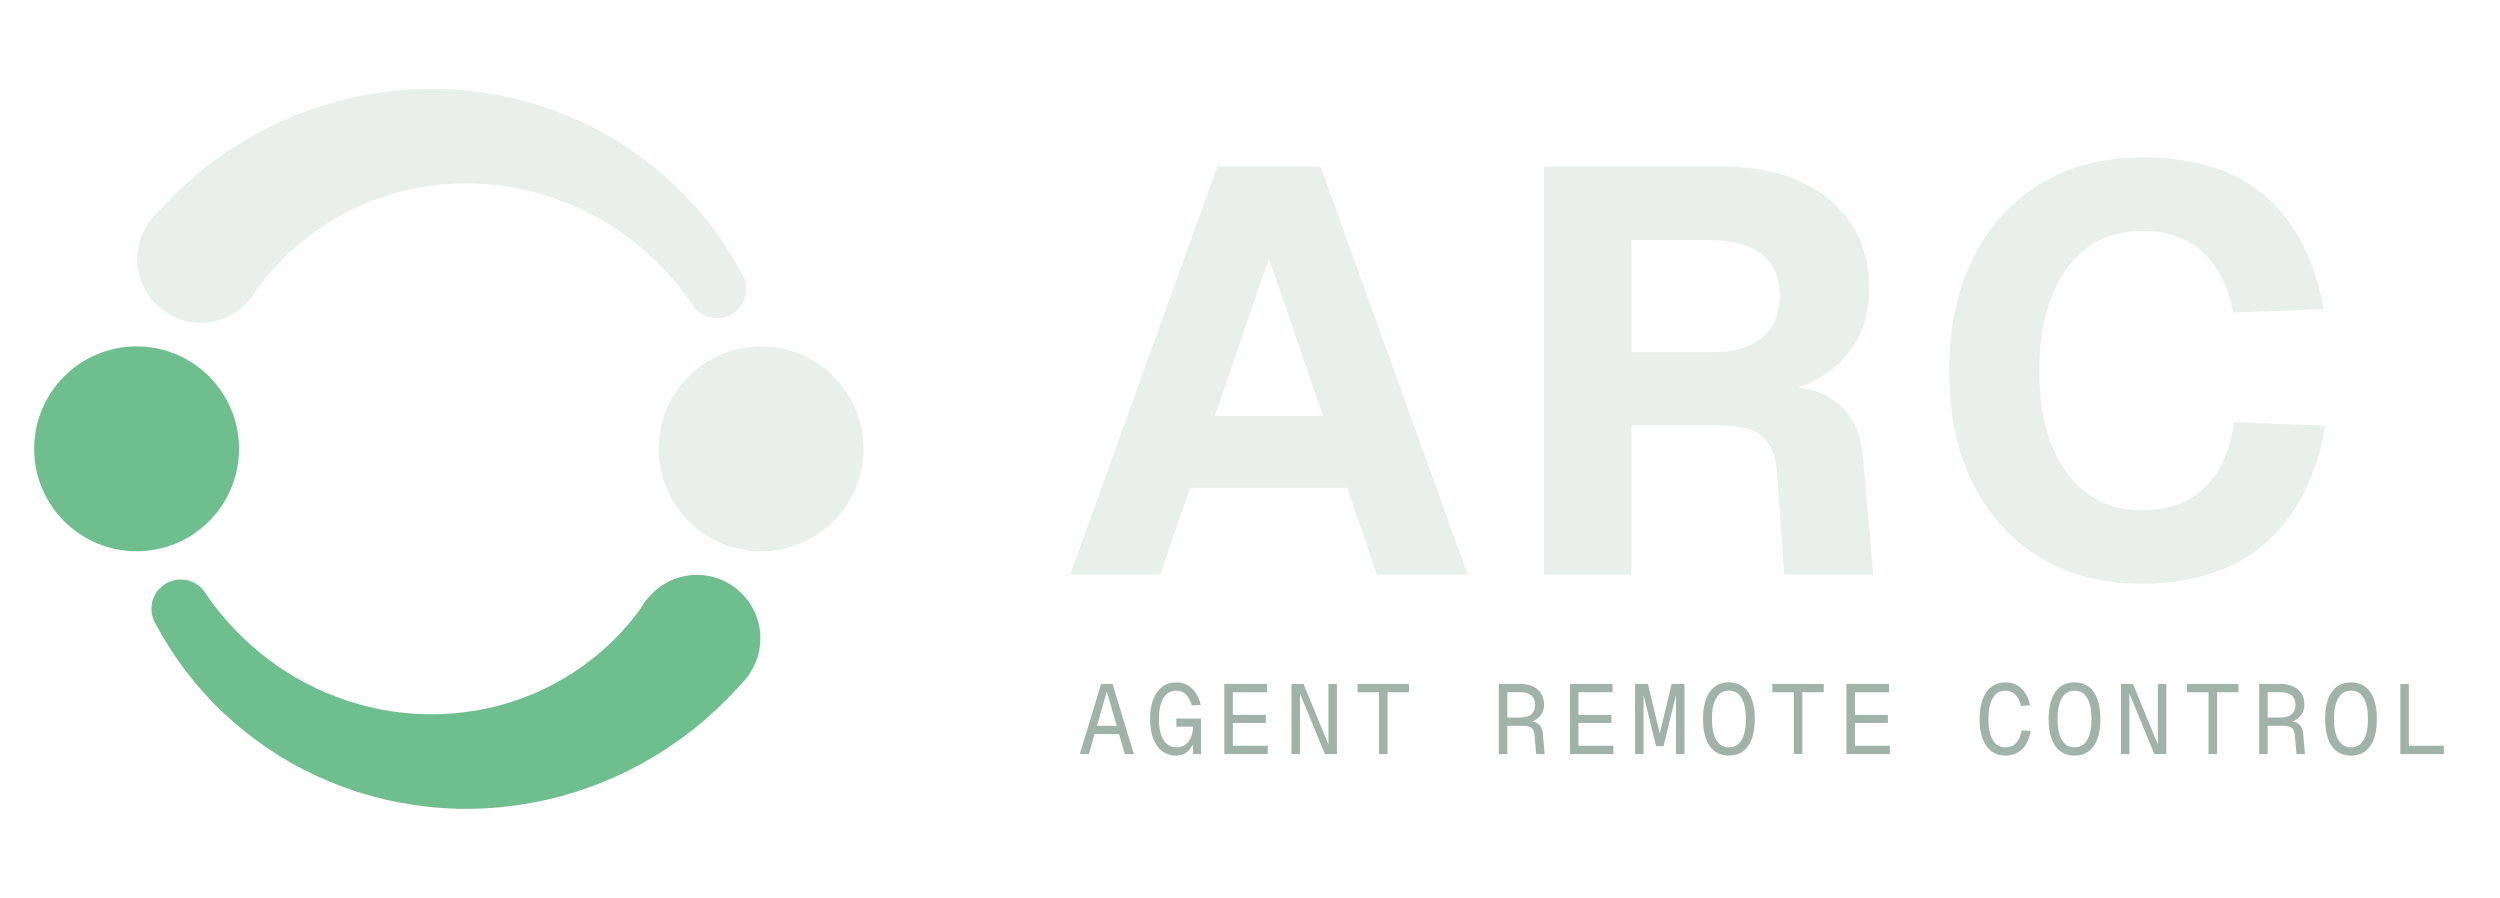
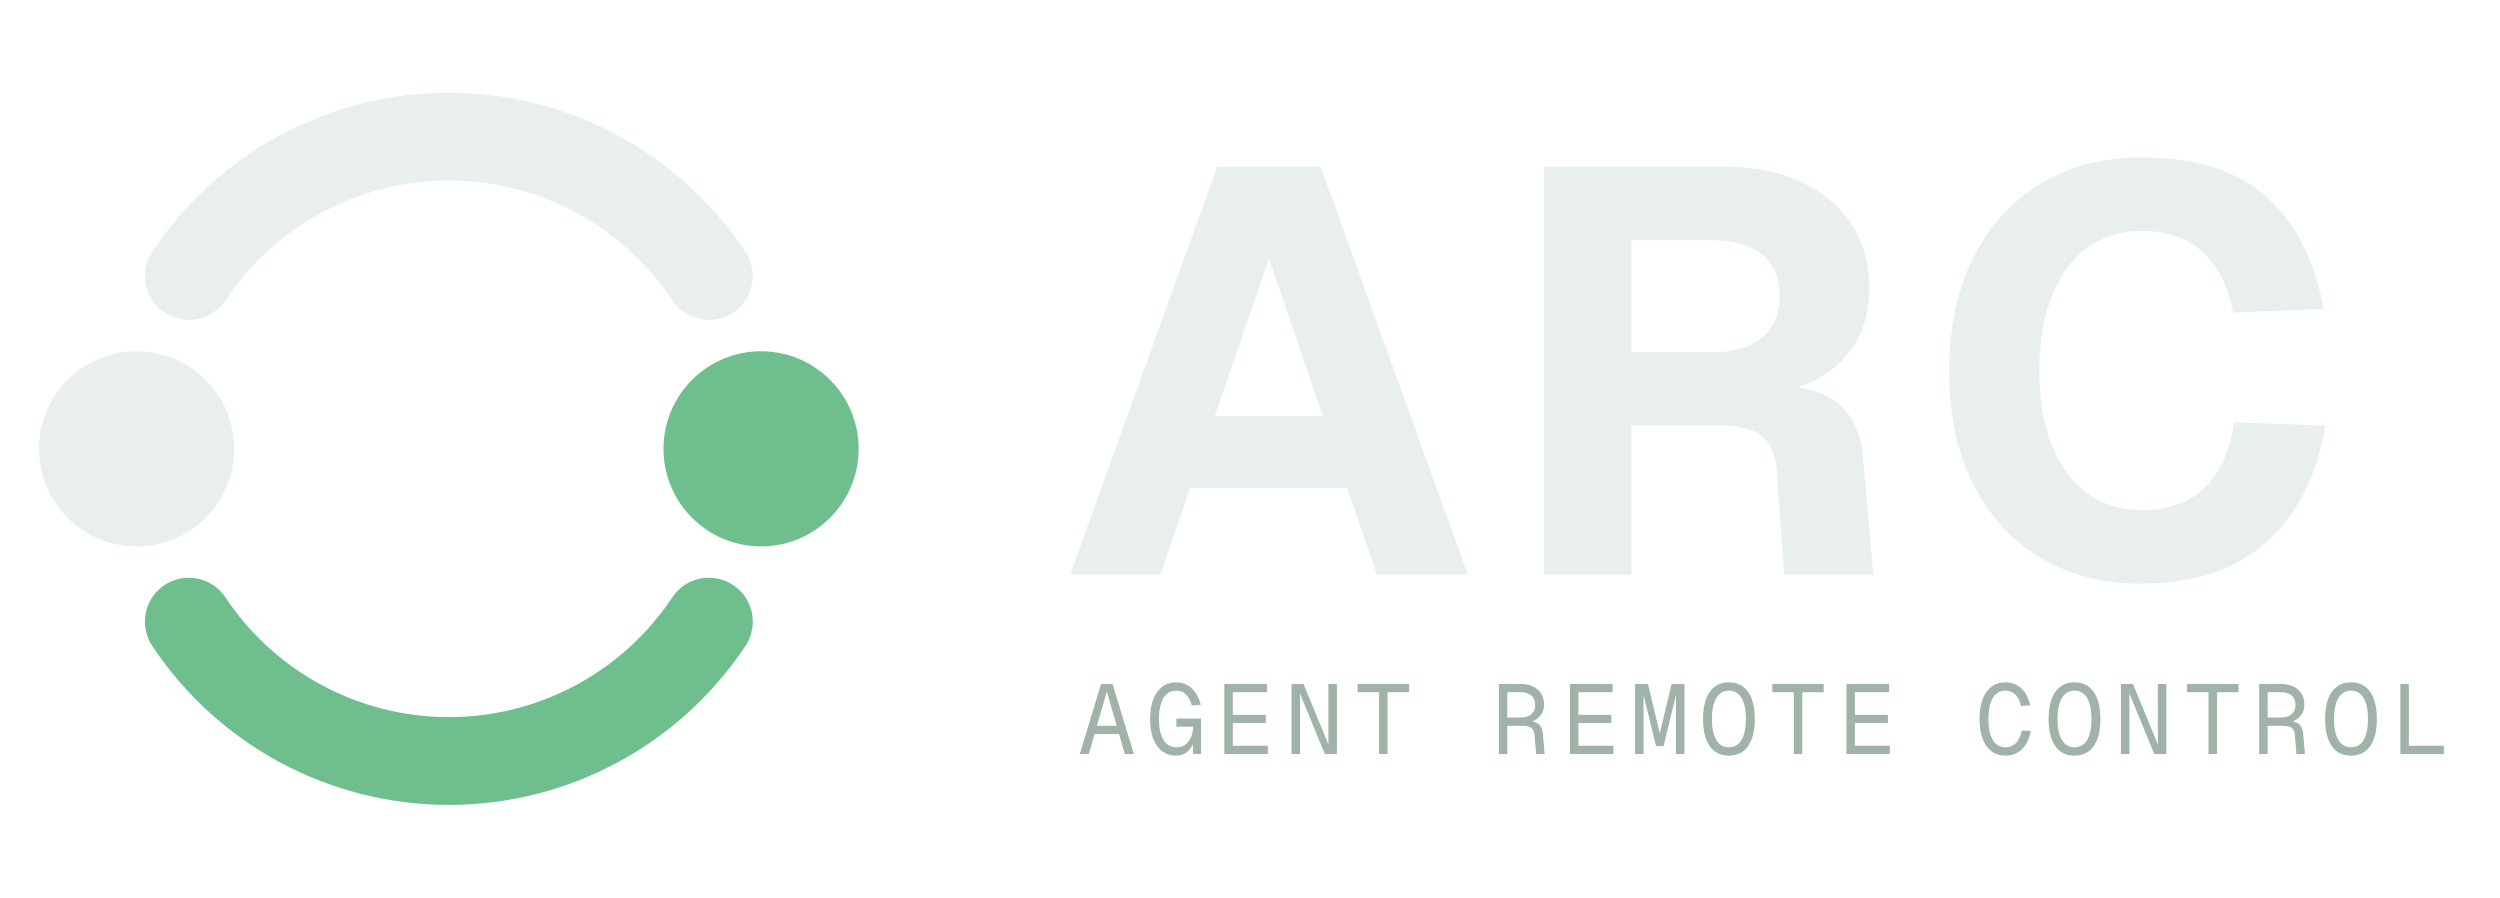
<svg xmlns="http://www.w3.org/2000/svg" width="557" height="200" viewBox="0 0 557 200">
  <g transform="translate(100,100) scale(2.17391) translate(-50,-50)">
-     <path d="M19.40 26.64 L20.43 25.46 L21.51 24.32 L22.63 23.24 L23.79 22.20 L24.99 21.21 L26.22 20.28 L27.49 19.39 L28.80 18.57 L30.13 17.79 L31.49 17.07 L32.88 16.41 L34.29 15.81 L35.72 15.27 L37.17 14.79 L38.63 14.36 L40.11 14.00 L41.60 13.70 L43.10 13.46 L44.60 13.28 L46.10 13.16 L47.61 13.11 L49.11 13.11 L50.61 13.18 L52.10 13.31 L53.58 13.50 L55.05 13.75 L56.51 14.05 L57.95 14.42 L59.37 14.84 L60.77 15.32 L62.15 15.86 L63.50 16.45 L64.82 17.09 L66.11 17.78 L67.38 18.53 L68.60 19.33 L69.79 20.17 L70.95 21.06 L72.06 21.99 L73.13 22.96 L74.17 23.98 L75.15 25.04 L76.09 26.13 L76.98 27.25 L77.83 28.42 L78.62 29.61 L79.37 30.83 L80.06 32.07 L74.91 35.15 L74.22 34.19 L73.50 33.26 L72.74 32.36 L71.95 31.50 L71.13 30.67 L70.27 29.88 L69.39 29.12 L68.48 28.41 L67.54 27.73 L66.57 27.10 L65.59 26.50 L64.58 25.95 L63.56 25.44 L62.52 24.98 L61.46 24.56 L60.39 24.18 L59.31 23.85 L58.21 23.56 L57.11 23.32 L56.01 23.12 L54.90 22.97 L53.78 22.87 L52.67 22.81 L51.56 22.79 L50.45 22.83 L49.35 22.90 L48.25 23.03 L47.16 23.19 L46.09 23.40 L45.02 23.65 L43.97 23.95 L42.94 24.29 L41.92 24.66 L40.92 25.08 L39.94 25.54 L38.99 26.03 L38.06 26.57 L37.15 27.14 L36.27 27.74 L35.42 28.38 L34.59 29.05 L33.80 29.75 L33.04 30.48 L32.31 31.23 L31.61 32.02 L30.95 32.83 L30.32 33.67 L29.73 34.52 Z" fill="#E9EFEB" />
-     <circle cx="24.57" cy="30.58" r="6.50" fill="#E9EFEB" />
-     <circle cx="77.48" cy="33.61" r="3.00" fill="#E9EFEB" />
-     <path d="M80.60 73.36 L79.57 74.54 L78.49 75.68 L77.37 76.76 L76.21 77.80 L75.01 78.79 L73.78 79.72 L72.51 80.61 L71.20 81.43 L69.87 82.21 L68.51 82.93 L67.12 83.59 L65.71 84.19 L64.28 84.73 L62.83 85.21 L61.37 85.64 L59.89 86.00 L58.40 86.30 L56.90 86.54 L55.40 86.72 L53.90 86.84 L52.39 86.89 L50.89 86.89 L49.39 86.82 L47.90 86.69 L46.42 86.50 L44.95 86.25 L43.49 85.95 L42.05 85.58 L40.63 85.16 L39.23 84.68 L37.85 84.14 L36.50 83.55 L35.18 82.91 L33.89 82.22 L32.62 81.47 L31.40 80.67 L30.21 79.83 L29.05 78.94 L27.94 78.01 L26.87 77.04 L25.83 76.02 L24.85 74.96 L23.91 73.87 L23.02 72.75 L22.17 71.58 L21.38 70.39 L20.63 69.17 L19.94 67.93 L25.09 64.85 L25.78 65.81 L26.50 66.74 L27.26 67.64 L28.05 68.50 L28.87 69.33 L29.73 70.12 L30.61 70.88 L31.52 71.59 L32.46 72.27 L33.43 72.90 L34.41 73.50 L35.42 74.05 L36.44 74.56 L37.48 75.02 L38.54 75.44 L39.61 75.82 L40.69 76.15 L41.79 76.44 L42.89 76.68 L43.99 76.88 L45.10 77.03 L46.22 77.13 L47.33 77.19 L48.44 77.21 L49.55 77.17 L50.65 77.10 L51.75 76.97 L52.84 76.81 L53.91 76.60 L54.98 76.35 L56.03 76.05 L57.06 75.71 L58.08 75.34 L59.08 74.92 L60.06 74.46 L61.01 73.97 L61.94 73.43 L62.85 72.86 L63.73 72.26 L64.58 71.62 L65.41 70.95 L66.20 70.25 L66.96 69.52 L67.69 68.77 L68.39 67.98 L69.05 67.17 L69.68 66.33 L70.27 65.48 Z" fill="#6FBF8E" />
-     <circle cx="75.43" cy="69.42" r="6.50" fill="#6FBF8E" />
-     <circle cx="22.52" cy="66.39" r="3.00" fill="#6FBF8E" />
-     <circle cx="18" cy="50" r="10.5" fill="#6FBF8E" />
-     <circle cx="82" cy="50" r="10.5" fill="#E9EFEB" />
+     <path d="M23.35 32.29 A32 32 0 0 1 76.65 32.29" fill="none" stroke="#E9EFEB" stroke-width="9" stroke-linecap="round" />
+     <path d="M76.65 67.71 A32 32 0 0 1 23.35 67.71" fill="none" stroke="#6FBF8E" stroke-width="9" stroke-linecap="round" />
+     <circle cx="18" cy="50" r="10" fill="#E9EFEB" />
+     <circle cx="82" cy="50" r="10" fill="#6FBF8E" />
  </g>
  <path d="M238.432 128.0 271.2 37.12H294.24L327.008 128.0H306.784L300.128 108.672H265.184L258.528 128.0ZM270.688 92.672H294.752L282.72 57.6Z" fill="#E9EFEB" />
  <path d="M344.032 128.0V37.12H383.84Q393.824 37.12 401.12 40.448Q408.416 43.776 412.448 49.856Q416.48 55.936 416.48 64.256Q416.48 72.576 412.064 78.336Q407.648 84.096 400.48 86.272Q413.92 88.192 415.072 101.888L417.376 128.0H397.536L395.872 104.96Q395.488 99.712 392.608 97.216Q389.728 94.72 382.816 94.72H363.488V128.0ZM363.488 78.464H381.664Q388.704 78.464 392.608 75.2Q396.512 71.936 396.512 65.92Q396.512 59.776 392.544 56.64Q388.576 53.504 381.024 53.504H363.488Z" fill="#E9EFEB" />
  <path d="M476.896 130.048Q464.48 130.048 454.88 124.416Q445.28 118.784 439.776 108.16Q434.272 97.536 434.272 82.688Q434.272 68.224 439.584 57.536Q444.896 46.848 454.56 40.96Q464.224 35.072 477.28 35.072Q495.072 35.072 504.928 43.84Q514.784 52.608 517.728 68.864L497.504 69.632Q495.968 61.056 490.848 56.256Q485.728 51.456 477.28 51.456Q466.4 51.456 460.384 59.968Q454.368 68.48 454.368 82.688Q454.368 97.024 460.512 105.344Q466.656 113.664 477.152 113.664Q486.24 113.664 491.36 108.48Q496.48 103.296 497.76 94.08L518.112 94.848Q515.296 111.488 504.992 120.768Q494.688 130.048 476.896 130.048Z" fill="#E9EFEB" />
  <path d="M240.572 168.0 245.324 152.38H247.876L252.628 168.0H250.604L249.328 163.556H243.872L242.596 168.0ZM246.6 154.096 244.4 161.708H248.8Z" fill="#9FB3A8" />
  <path d="M261.956 168.352Q260.306 168.352 259.019 167.439Q257.732 166.526 256.984 164.711Q256.236 162.896 256.236 160.212Q256.236 157.682 256.929 155.856Q257.622 154.03 258.92 153.029Q260.218 152.028 262.044 152.028Q263.474 152.028 264.585 152.666Q265.696 153.304 266.444 154.437Q267.192 155.57 267.522 157.044L265.542 157.176Q265.168 155.724 264.299 154.8Q263.43 153.876 262.044 153.876Q260.218 153.876 259.217 155.526Q258.216 157.176 258.216 160.212Q258.216 163.226 259.239 164.865Q260.262 166.504 262.132 166.504Q263.804 166.504 264.783 165.217Q265.762 163.93 265.828 161.906H262.088V160.102H267.588V168.0H265.828L265.784 165.844Q265.234 166.988 264.321 167.67Q263.408 168.352 261.956 168.352Z" fill="#9FB3A8" />
  <path d="M272.78 168.0V152.38H282.284V154.228H274.672V159.266H282.02V161.07H274.672V166.152H282.46V168.0Z" fill="#9FB3A8" />
  <path d="M287.74 168.0V152.38H290.424L295.968 165.866V152.38H297.86V168.0H295.176L289.632 154.514V168.0Z" fill="#9FB3A8" />
  <path d="M307.254 168.0V154.228H302.48V152.38H313.92V154.228H309.146V168.0Z" fill="#9FB3A8" />
  <path d="M333.94 168.0V152.38H338.692Q341.156 152.38 342.586 153.623Q344.016 154.866 344.016 157.044Q344.016 158.43 343.213 159.409Q342.41 160.388 341.376 160.718Q342.498 160.938 343.07 161.598Q343.642 162.258 343.752 163.512L344.148 168.0H342.256L341.882 163.754Q341.794 162.654 341.2 162.181Q340.606 161.708 339.088 161.708H335.832V168.0ZM335.832 159.86H338.692Q340.32 159.86 341.178 159.123Q342.036 158.386 342.036 157.044Q342.036 155.68 341.178 154.954Q340.32 154.228 338.692 154.228H335.832Z" fill="#9FB3A8" />
  <path d="M349.78 168.0V152.38H359.284V154.228H351.672V159.266H359.02V161.07H351.672V166.152H359.46V168.0Z" fill="#9FB3A8" />
  <path d="M368.964 166.24 366.192 154.866V168.0H364.3V152.38H367.16L369.8 163.402L372.44 152.38H375.3V168.0H373.408V154.866L370.636 166.24Z" fill="#9FB3A8" />
  <path d="M385.2 168.352Q382.428 168.352 380.932 166.24Q379.436 164.128 379.436 160.212Q379.436 156.274 380.932 154.151Q382.428 152.028 385.2 152.028Q387.972 152.028 389.468 154.151Q390.964 156.274 390.964 160.212Q390.964 164.128 389.468 166.24Q387.972 168.352 385.2 168.352ZM385.2 166.504Q387.026 166.504 388.005 164.887Q388.984 163.27 388.984 160.212Q388.984 157.132 388.005 155.504Q387.026 153.876 385.2 153.876Q383.396 153.876 382.406 155.504Q381.416 157.132 381.416 160.212Q381.416 163.27 382.406 164.887Q383.396 166.504 385.2 166.504Z" fill="#9FB3A8" />
  <path d="M399.654 168.0V154.228H394.88V152.38H406.32V154.228H401.546V168.0Z" fill="#9FB3A8" />
  <path d="M411.38 168.0V152.38H420.884V154.228H413.272V159.266H420.62V161.07H413.272V166.152H421.06V168.0Z" fill="#9FB3A8" />
  <path d="M446.844 168.352Q444.974 168.352 443.676 167.362Q442.378 166.372 441.707 164.546Q441.036 162.72 441.036 160.212Q441.036 157.682 441.707 155.856Q442.378 154.03 443.676 153.029Q444.974 152.028 446.844 152.028Q448.912 152.028 450.364 153.381Q451.816 154.734 452.3 157.154L450.276 157.286Q449.902 155.592 448.989 154.734Q448.076 153.876 446.844 153.876Q444.974 153.876 443.995 155.526Q443.016 157.176 443.016 160.212Q443.016 163.226 443.995 164.865Q444.974 166.504 446.844 166.504Q448.208 166.504 449.154 165.558Q450.1 164.612 450.43 162.742L452.432 162.852Q452.014 165.426 450.54 166.889Q449.066 168.352 446.844 168.352Z" fill="#9FB3A8" />
  <path d="M462.2 168.352Q459.428 168.352 457.932 166.24Q456.436 164.128 456.436 160.212Q456.436 156.274 457.932 154.151Q459.428 152.028 462.2 152.028Q464.972 152.028 466.468 154.151Q467.964 156.274 467.964 160.212Q467.964 164.128 466.468 166.24Q464.972 168.352 462.2 168.352ZM462.2 166.504Q464.026 166.504 465.005 164.887Q465.984 163.27 465.984 160.212Q465.984 157.132 465.005 155.504Q464.026 153.876 462.2 153.876Q460.396 153.876 459.406 155.504Q458.416 157.132 458.416 160.212Q458.416 163.27 459.406 164.887Q460.396 166.504 462.2 166.504Z" fill="#9FB3A8" />
  <path d="M472.54 168.0V152.38H475.224L480.768 165.866V152.38H482.66V168.0H479.976L474.432 154.514V168.0Z" fill="#9FB3A8" />
  <path d="M492.054 168.0V154.228H487.28V152.38H498.72V154.228H493.946V168.0Z" fill="#9FB3A8" />
  <path d="M503.34 168.0V152.38H508.092Q510.556 152.38 511.986 153.623Q513.416 154.866 513.416 157.044Q513.416 158.43 512.613 159.409Q511.81 160.388 510.776 160.718Q511.898 160.938 512.47 161.598Q513.042 162.258 513.152 163.512L513.548 168.0H511.656L511.282 163.754Q511.194 162.654 510.6 162.181Q510.006 161.708 508.488 161.708H505.232V168.0ZM505.232 159.86H508.092Q509.72 159.86 510.578 159.123Q511.436 158.386 511.436 157.044Q511.436 155.68 510.578 154.954Q509.72 154.228 508.092 154.228H505.232Z" fill="#9FB3A8" />
  <path d="M523.8 168.352Q521.028 168.352 519.532 166.24Q518.036 164.128 518.036 160.212Q518.036 156.274 519.532 154.151Q521.028 152.028 523.8 152.028Q526.572 152.028 528.068 154.151Q529.564 156.274 529.564 160.212Q529.564 164.128 528.068 166.24Q526.572 168.352 523.8 168.352ZM523.8 166.504Q525.626 166.504 526.605 164.887Q527.584 163.27 527.584 160.212Q527.584 157.132 526.605 155.504Q525.626 153.876 523.8 153.876Q521.996 153.876 521.006 155.504Q520.016 157.132 520.016 160.212Q520.016 163.27 521.006 164.887Q521.996 166.504 523.8 166.504Z" fill="#9FB3A8" />
  <path d="M534.8 168.0V152.38H536.692V166.152H544.48V168.0Z" fill="#9FB3A8" />
</svg>
